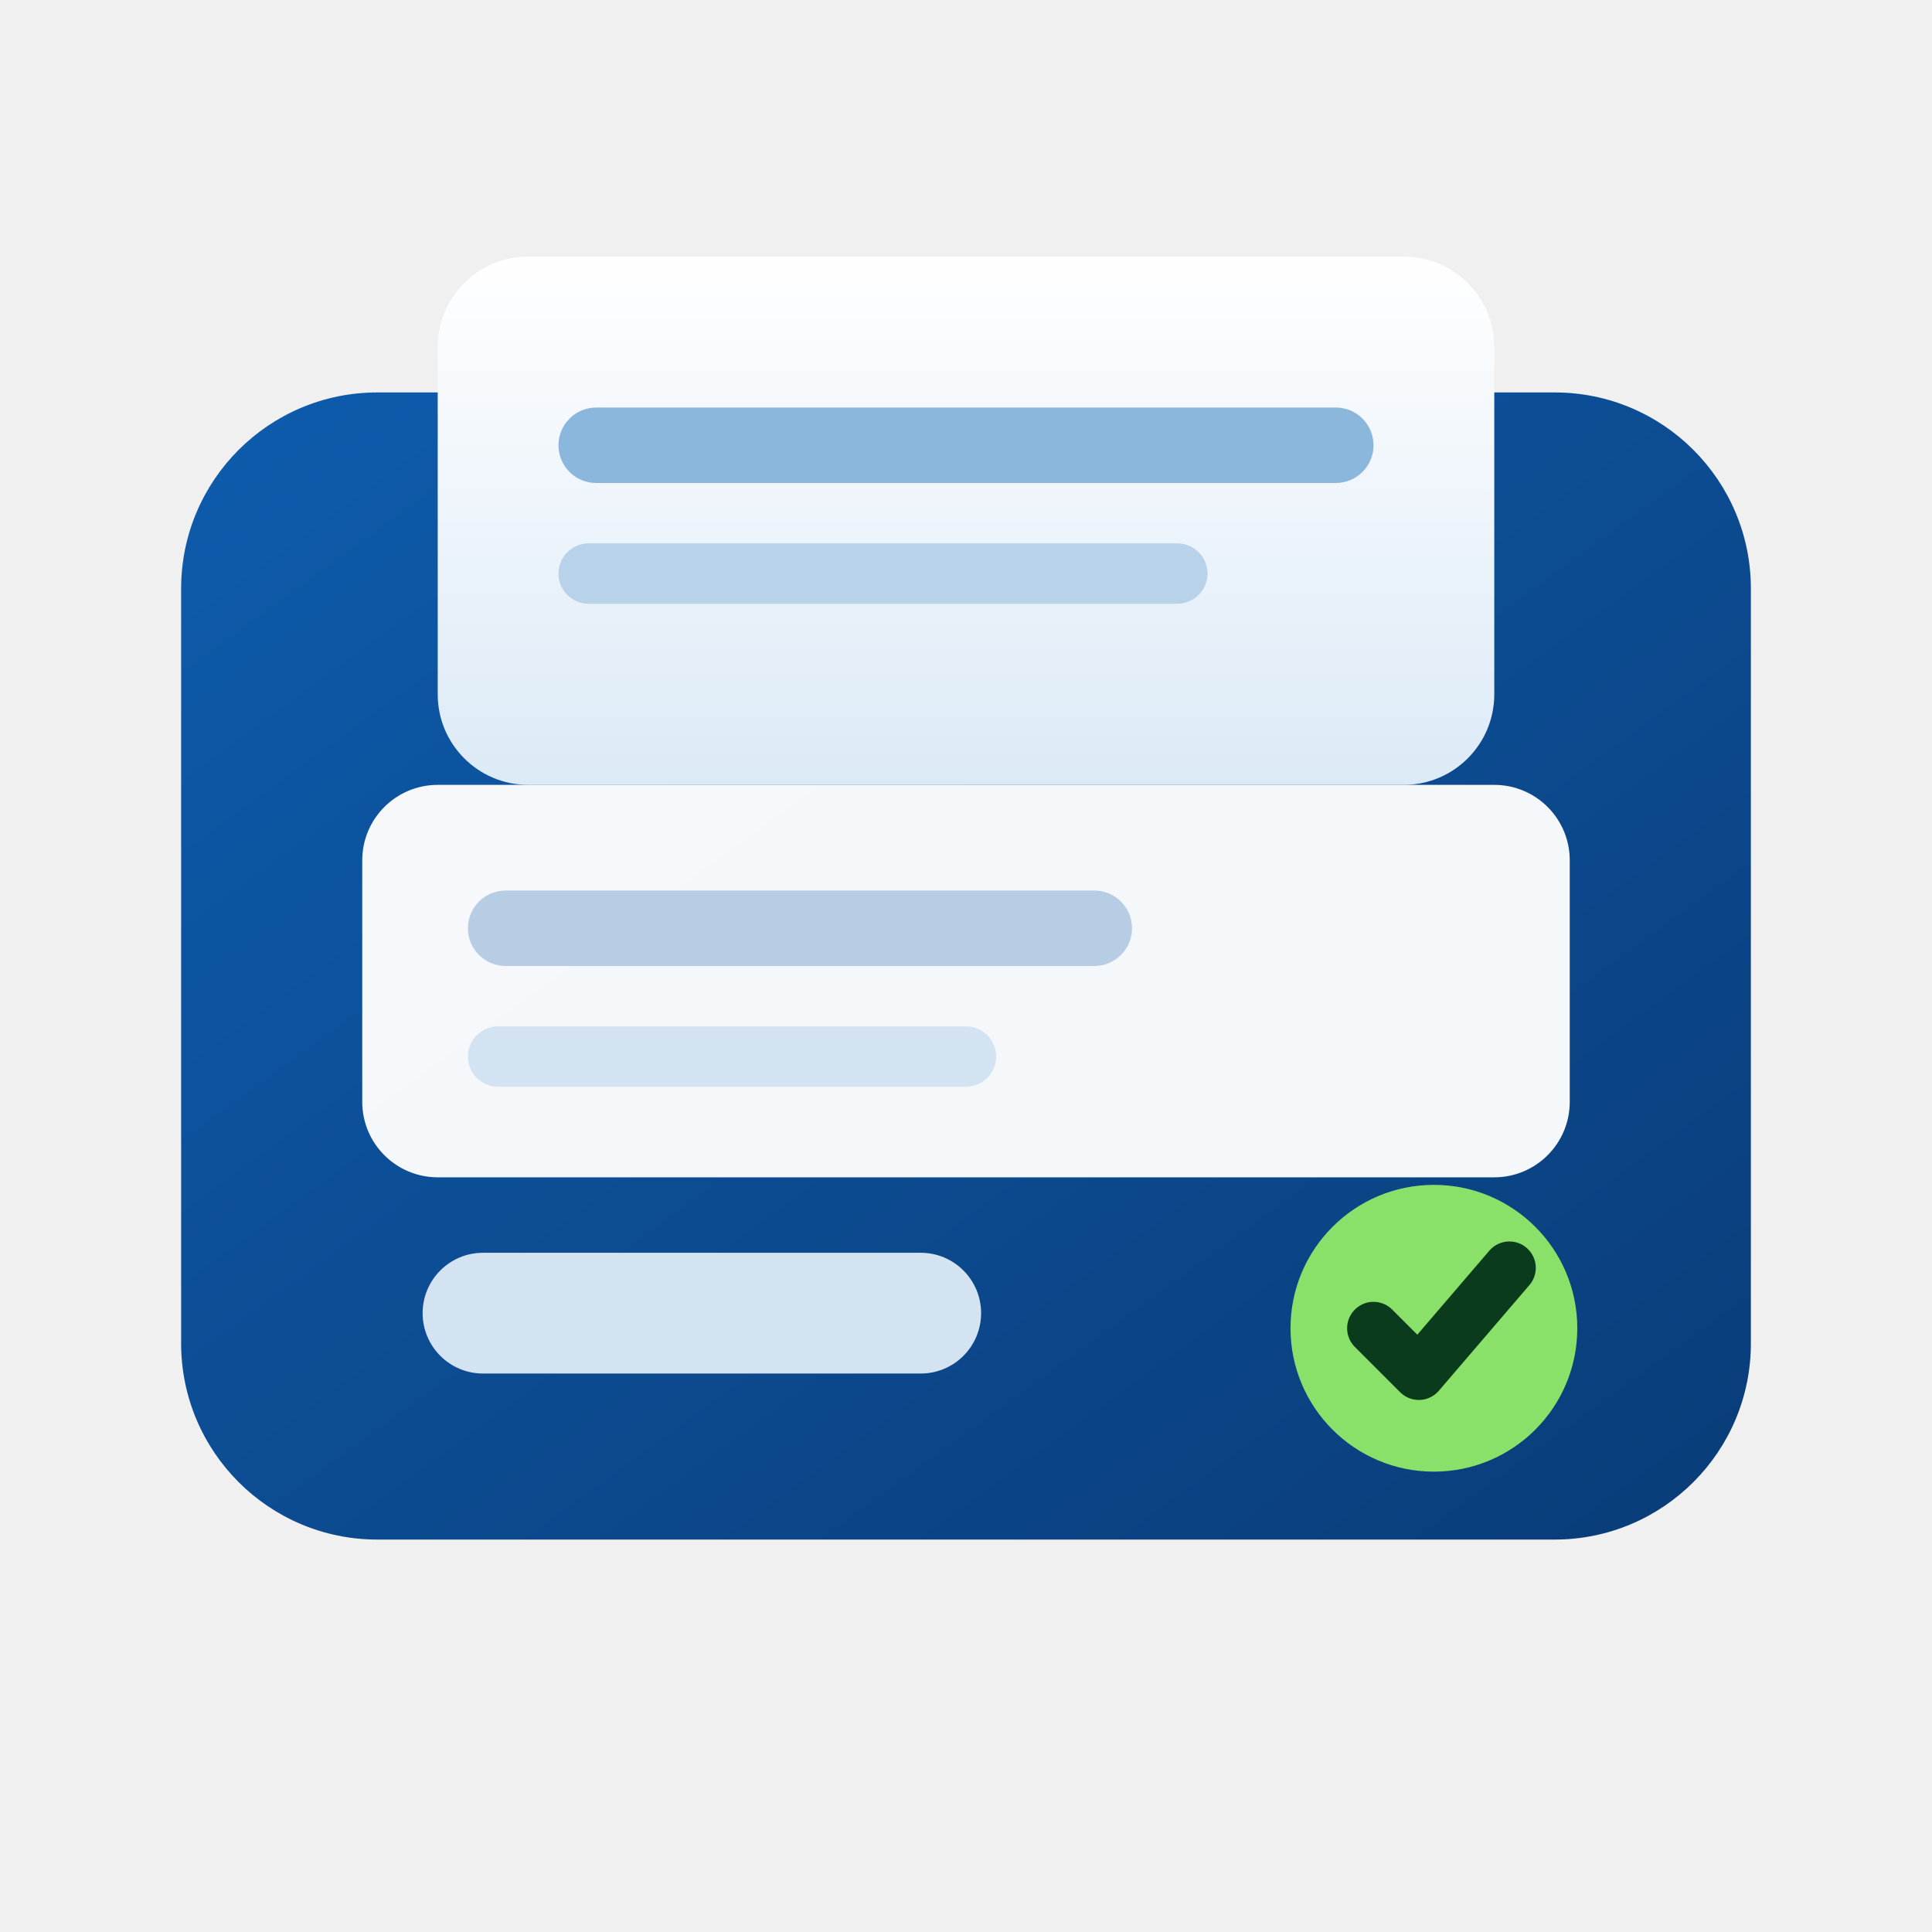
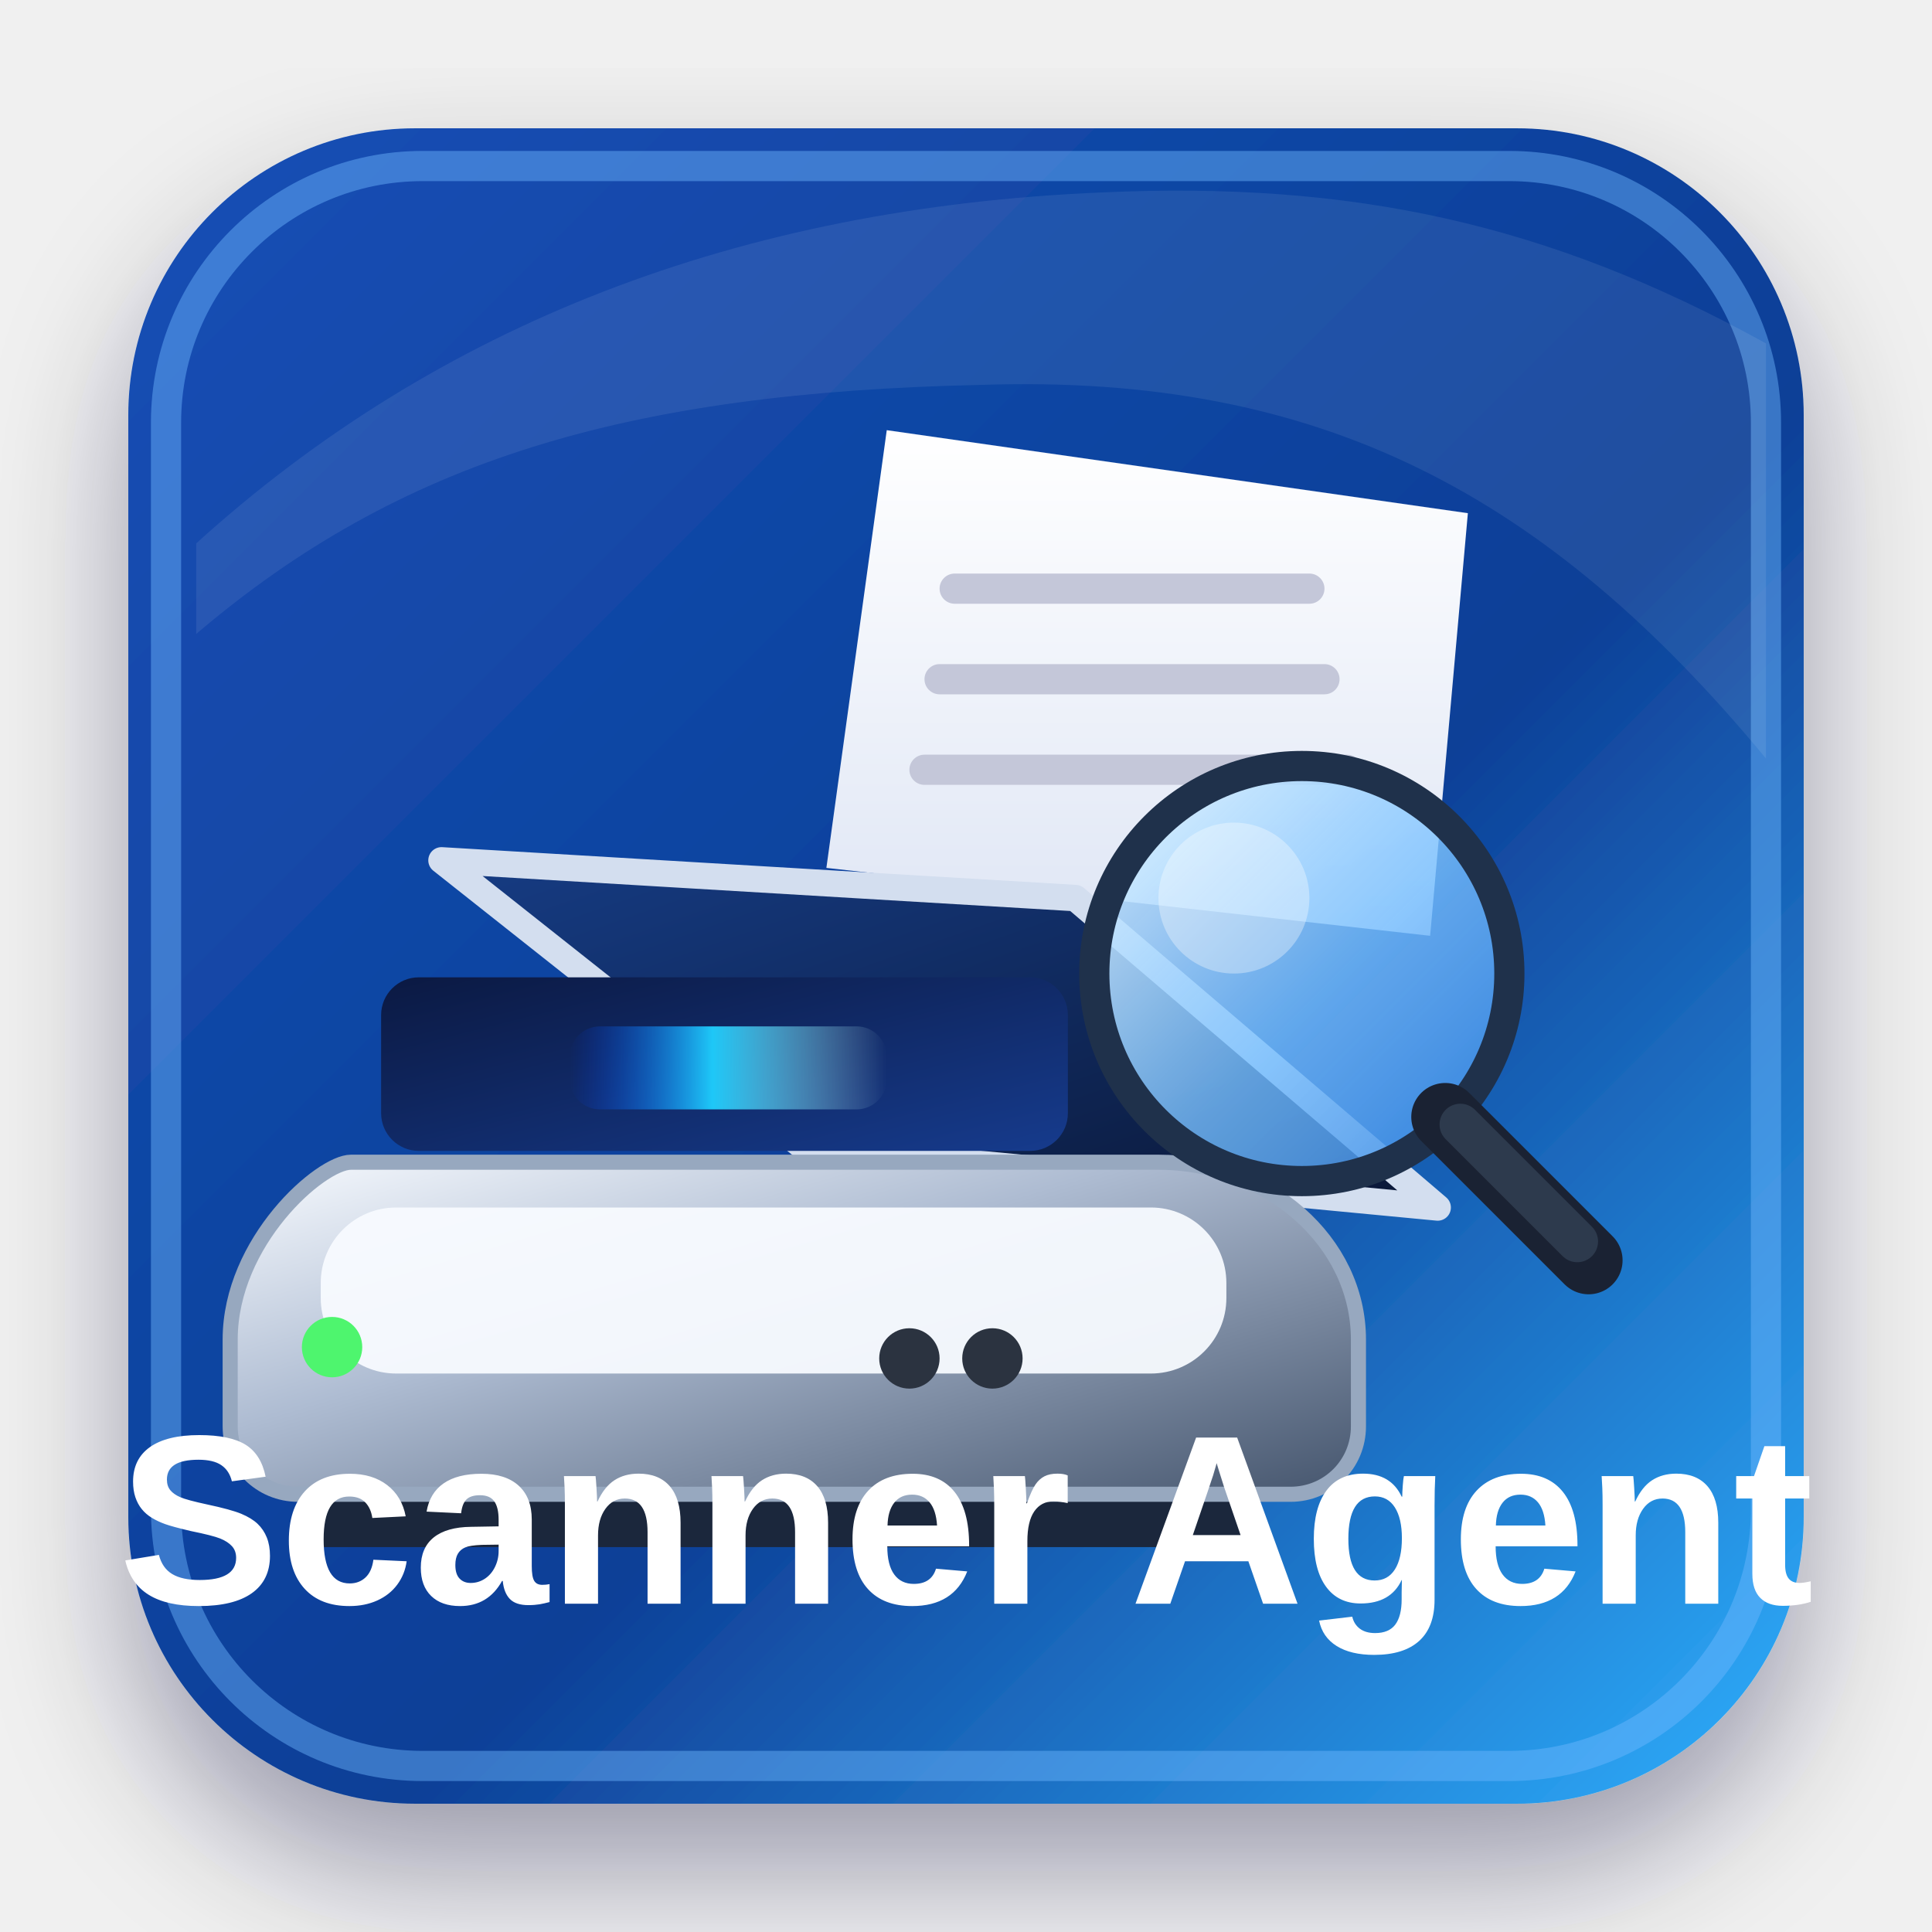
- <svg xmlns="http://www.w3.org/2000/svg" width="256" height="256" viewBox="0 0 256 256">
+ <svg xmlns="http://www.w3.org/2000/svg" width="512" height="512" viewBox="0 0 512 512">
  <defs>
-     <linearGradient id="body" x1="0" y1="0" x2="1" y2="1">
-       <stop offset="0%" stop-color="#0E5CAD" />
-       <stop offset="100%" stop-color="#0A3C78" />
+     <linearGradient id="bg" x1="0" y1="0" x2="1" y2="1">
+       <stop offset="0%" stop-color="#154fb6" />
+       <stop offset="58%" stop-color="#0e3f97" />
+       <stop offset="100%" stop-color="#2fb1ff" />
+     </linearGradient>
+     <linearGradient id="scannerTop" x1="0" y1="0" x2="1" y2="1">
+       <stop offset="0%" stop-color="#163c84" />
+       <stop offset="100%" stop-color="#0a1736" />
+     </linearGradient>
+     <linearGradient id="scannerFront" x1="0" y1="0" x2="1" y2="1">
+       <stop offset="0%" stop-color="#f8fbff" />
+       <stop offset="40%" stop-color="#aebcd2" />
+       <stop offset="100%" stop-color="#45556d" />
+     </linearGradient>
+     <linearGradient id="glass" x1="0" y1="0" x2="1" y2="1">
+       <stop offset="0%" stop-color="#0b1942" />
+       <stop offset="100%" stop-color="#163b8d" />
+     </linearGradient>
+     <linearGradient id="beam" x1="0" y1="0" x2="1" y2="0">
+       <stop offset="0%" stop-color="#0039ff" stop-opacity="0" />
+       <stop offset="45%" stop-color="#1fd0ff" stop-opacity="0.95" />
+       <stop offset="100%" stop-color="#d7ffff" stop-opacity="0" />
    </linearGradient>
    <linearGradient id="paper" x1="0" y1="0" x2="0" y2="1">
-       <stop offset="0%" stop-color="#FFFFFF" />
-       <stop offset="100%" stop-color="#DCEAF7" />
+       <stop offset="0%" stop-color="#ffffff" />
+       <stop offset="100%" stop-color="#dfe6f5" />
    </linearGradient>
+     <linearGradient id="lens" x1="0" y1="0" x2="1" y2="1">
+       <stop offset="0%" stop-color="#e8f7ff" stop-opacity="0.95" />
+       <stop offset="55%" stop-color="#76bfff" stop-opacity="0.8" />
+       <stop offset="100%" stop-color="#2f7fdf" stop-opacity="0.88" />
+     </linearGradient>
+     <filter id="shadow" x="-20%" y="-20%" width="140%" height="140%">
+       <feDropShadow dx="0" dy="18" stdDeviation="18" flood-color="#001238" flood-opacity="0.35" />
+     </filter>
  </defs>
-   <rect x="24" y="52" width="208" height="152" rx="26" fill="url(#body)" />
-   <rect x="58" y="34" width="140" height="70" rx="12" fill="url(#paper)" />
-   <rect x="74" y="54" width="108" height="10" rx="5" fill="#8CB7DD" />
-   <rect x="74" y="72" width="86" height="8" rx="4" fill="#B8D2EA" />
-   <rect x="48" y="104" width="160" height="52" rx="10" fill="#FFFFFF" opacity="0.96" />
-   <rect x="62" y="118" width="88" height="10" rx="5" fill="#B7CDE3" />
-   <rect x="62" y="136" width="70" height="8" rx="4" fill="#D4E3F1" />
-   <circle cx="190" cy="176" r="19" fill="#89E16A" />
-   <path d="M182 176l6 6 12-14" fill="none" stroke="#0B3B1D" stroke-width="7" stroke-linecap="round" stroke-linejoin="round" />
-   <rect x="56" y="166" width="74" height="16" rx="8" fill="#D4E3F1" />
+   <rect x="34" y="34" width="444" height="444" rx="76" fill="url(#bg)" filter="url(#shadow)" />
+   <rect x="44" y="44" width="424" height="424" rx="68" fill="none" stroke="#6fb9ff" stroke-opacity="0.45" stroke-width="8" />
+   <path d="M52 144c64-58 144-89 240-93 66-3 118 8 176 40v110c-58-70-118-102-208-99-94 2-154 20-208 66z" fill="#ffffff" opacity="0.08" />
+   <g transform="translate(65 92)">
+     <path d="M170 22l154 22-10 112-160-18z" fill="url(#paper)" />
+     <rect x="184" y="60" width="102" height="8" rx="4" fill="#c4c7d9" />
+     <rect x="180" y="84" width="110" height="8" rx="4" fill="#c4c7d9" />
+     <rect x="176" y="108" width="120" height="8" rx="4" fill="#c4c7d9" />
+     <path d="M52 136l168 10 96 82-168-16z" fill="url(#scannerTop)" stroke="#d3deef" stroke-width="7" stroke-linejoin="round" />
+     <path d="M34 236h190c29 0 51 24 47 53l-4 29H17l-6-30c-5-28 16-52 46-52z" fill="#1b273c" />
+     <path d="M28 216h214c29 0 53 21 53 47v23c0 10-8 18-18 18H14c-10 0-18-8-18-18v-23c0-26 24-47 32-47z" fill="url(#scannerFront)" stroke="#97a8bf" stroke-width="4" />
+     <rect x="20" y="228" width="240" height="44" rx="20" fill="#f8fbff" opacity="0.94" />
+     <rect x="36" y="167" width="182" height="46" rx="10" fill="url(#glass)" />
+     <rect x="86" y="180" width="84" height="22" rx="8" fill="url(#beam)" />
+     <circle cx="23" cy="265" r="8" fill="#4ef56e" />
+     <circle cx="176" cy="268" r="8" fill="#2b3340" />
+     <circle cx="198" cy="268" r="8" fill="#2b3340" />
+     <g transform="translate(218 104)">
+       <circle cx="62" cy="62" r="55" fill="url(#lens)" stroke="#1f314b" stroke-width="8" />
+       <circle cx="44" cy="42" r="20" fill="#ffffff" opacity="0.34" />
+       <path d="M100 100l38 38" fill="none" stroke="#1a2233" stroke-width="18" stroke-linecap="round" />
+       <path d="M104 102l31 31" fill="none" stroke="#2d3a4d" stroke-width="11" stroke-linecap="round" />
+     </g>
+   </g>
+   <text x="256" y="425" text-anchor="middle" font-size="64" font-family="Segoe UI, Arial, sans-serif" font-weight="700" fill="#ffffff">Scanner Agent</text>
</svg>
